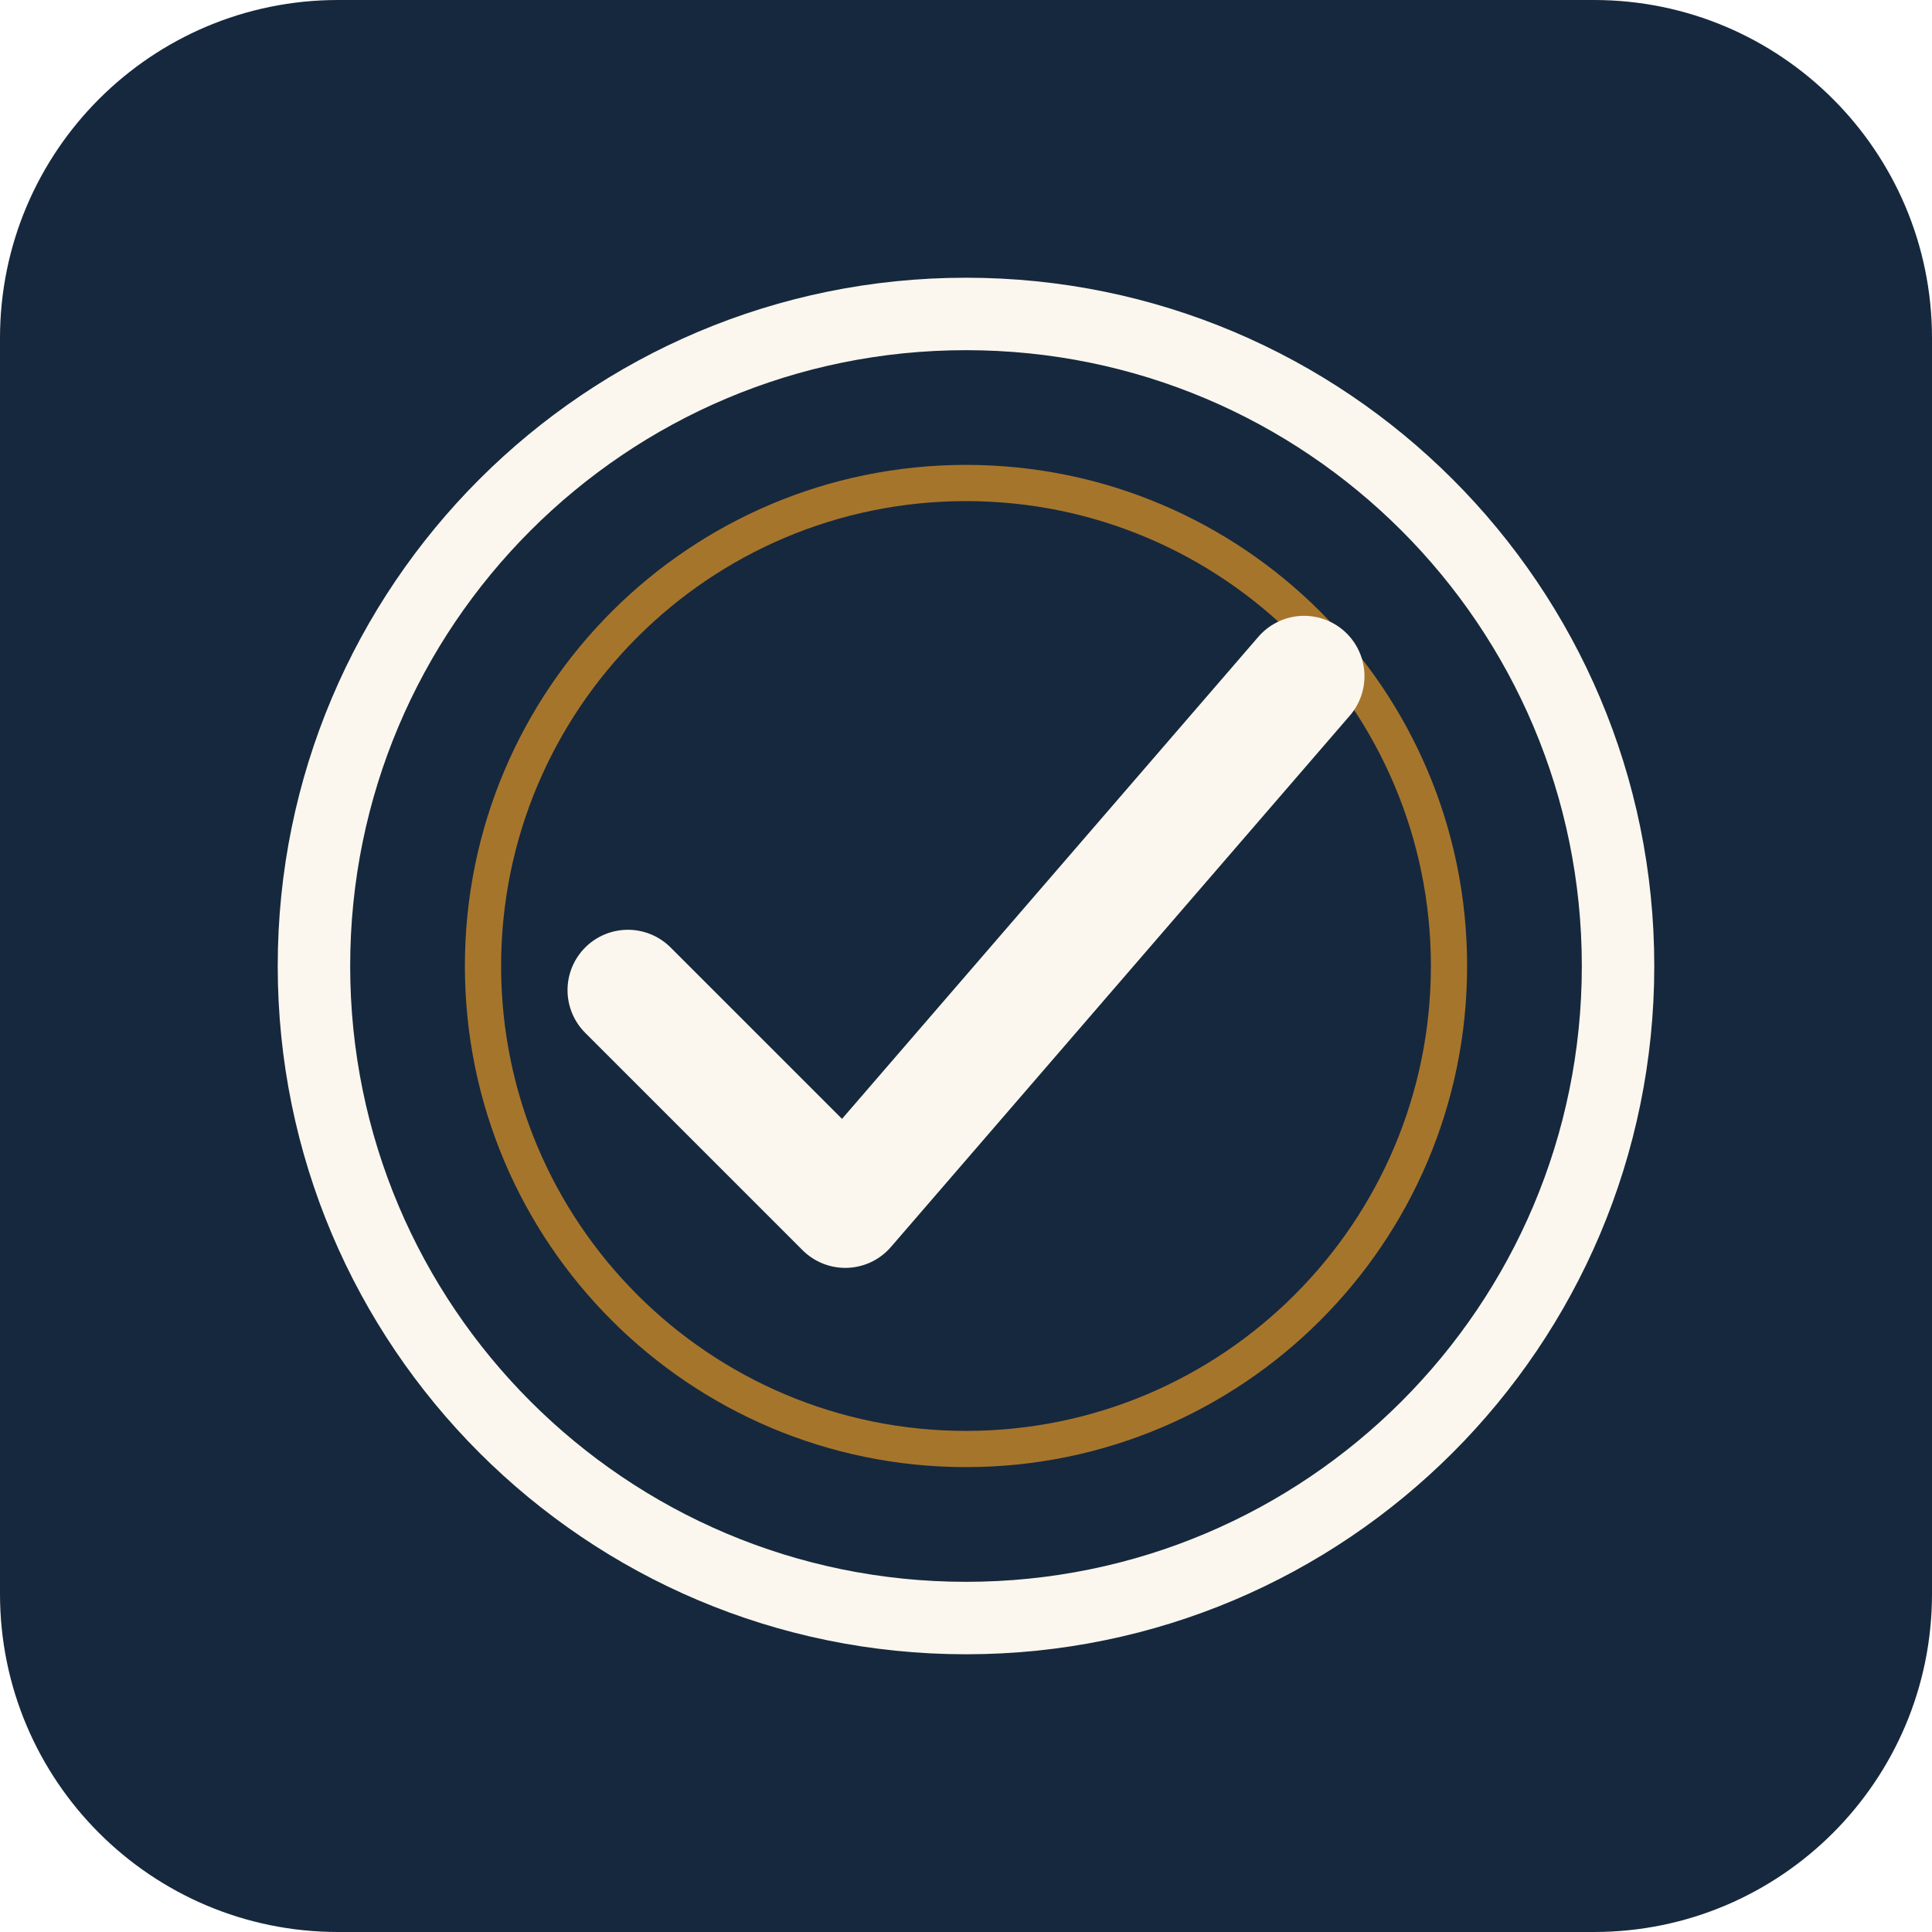
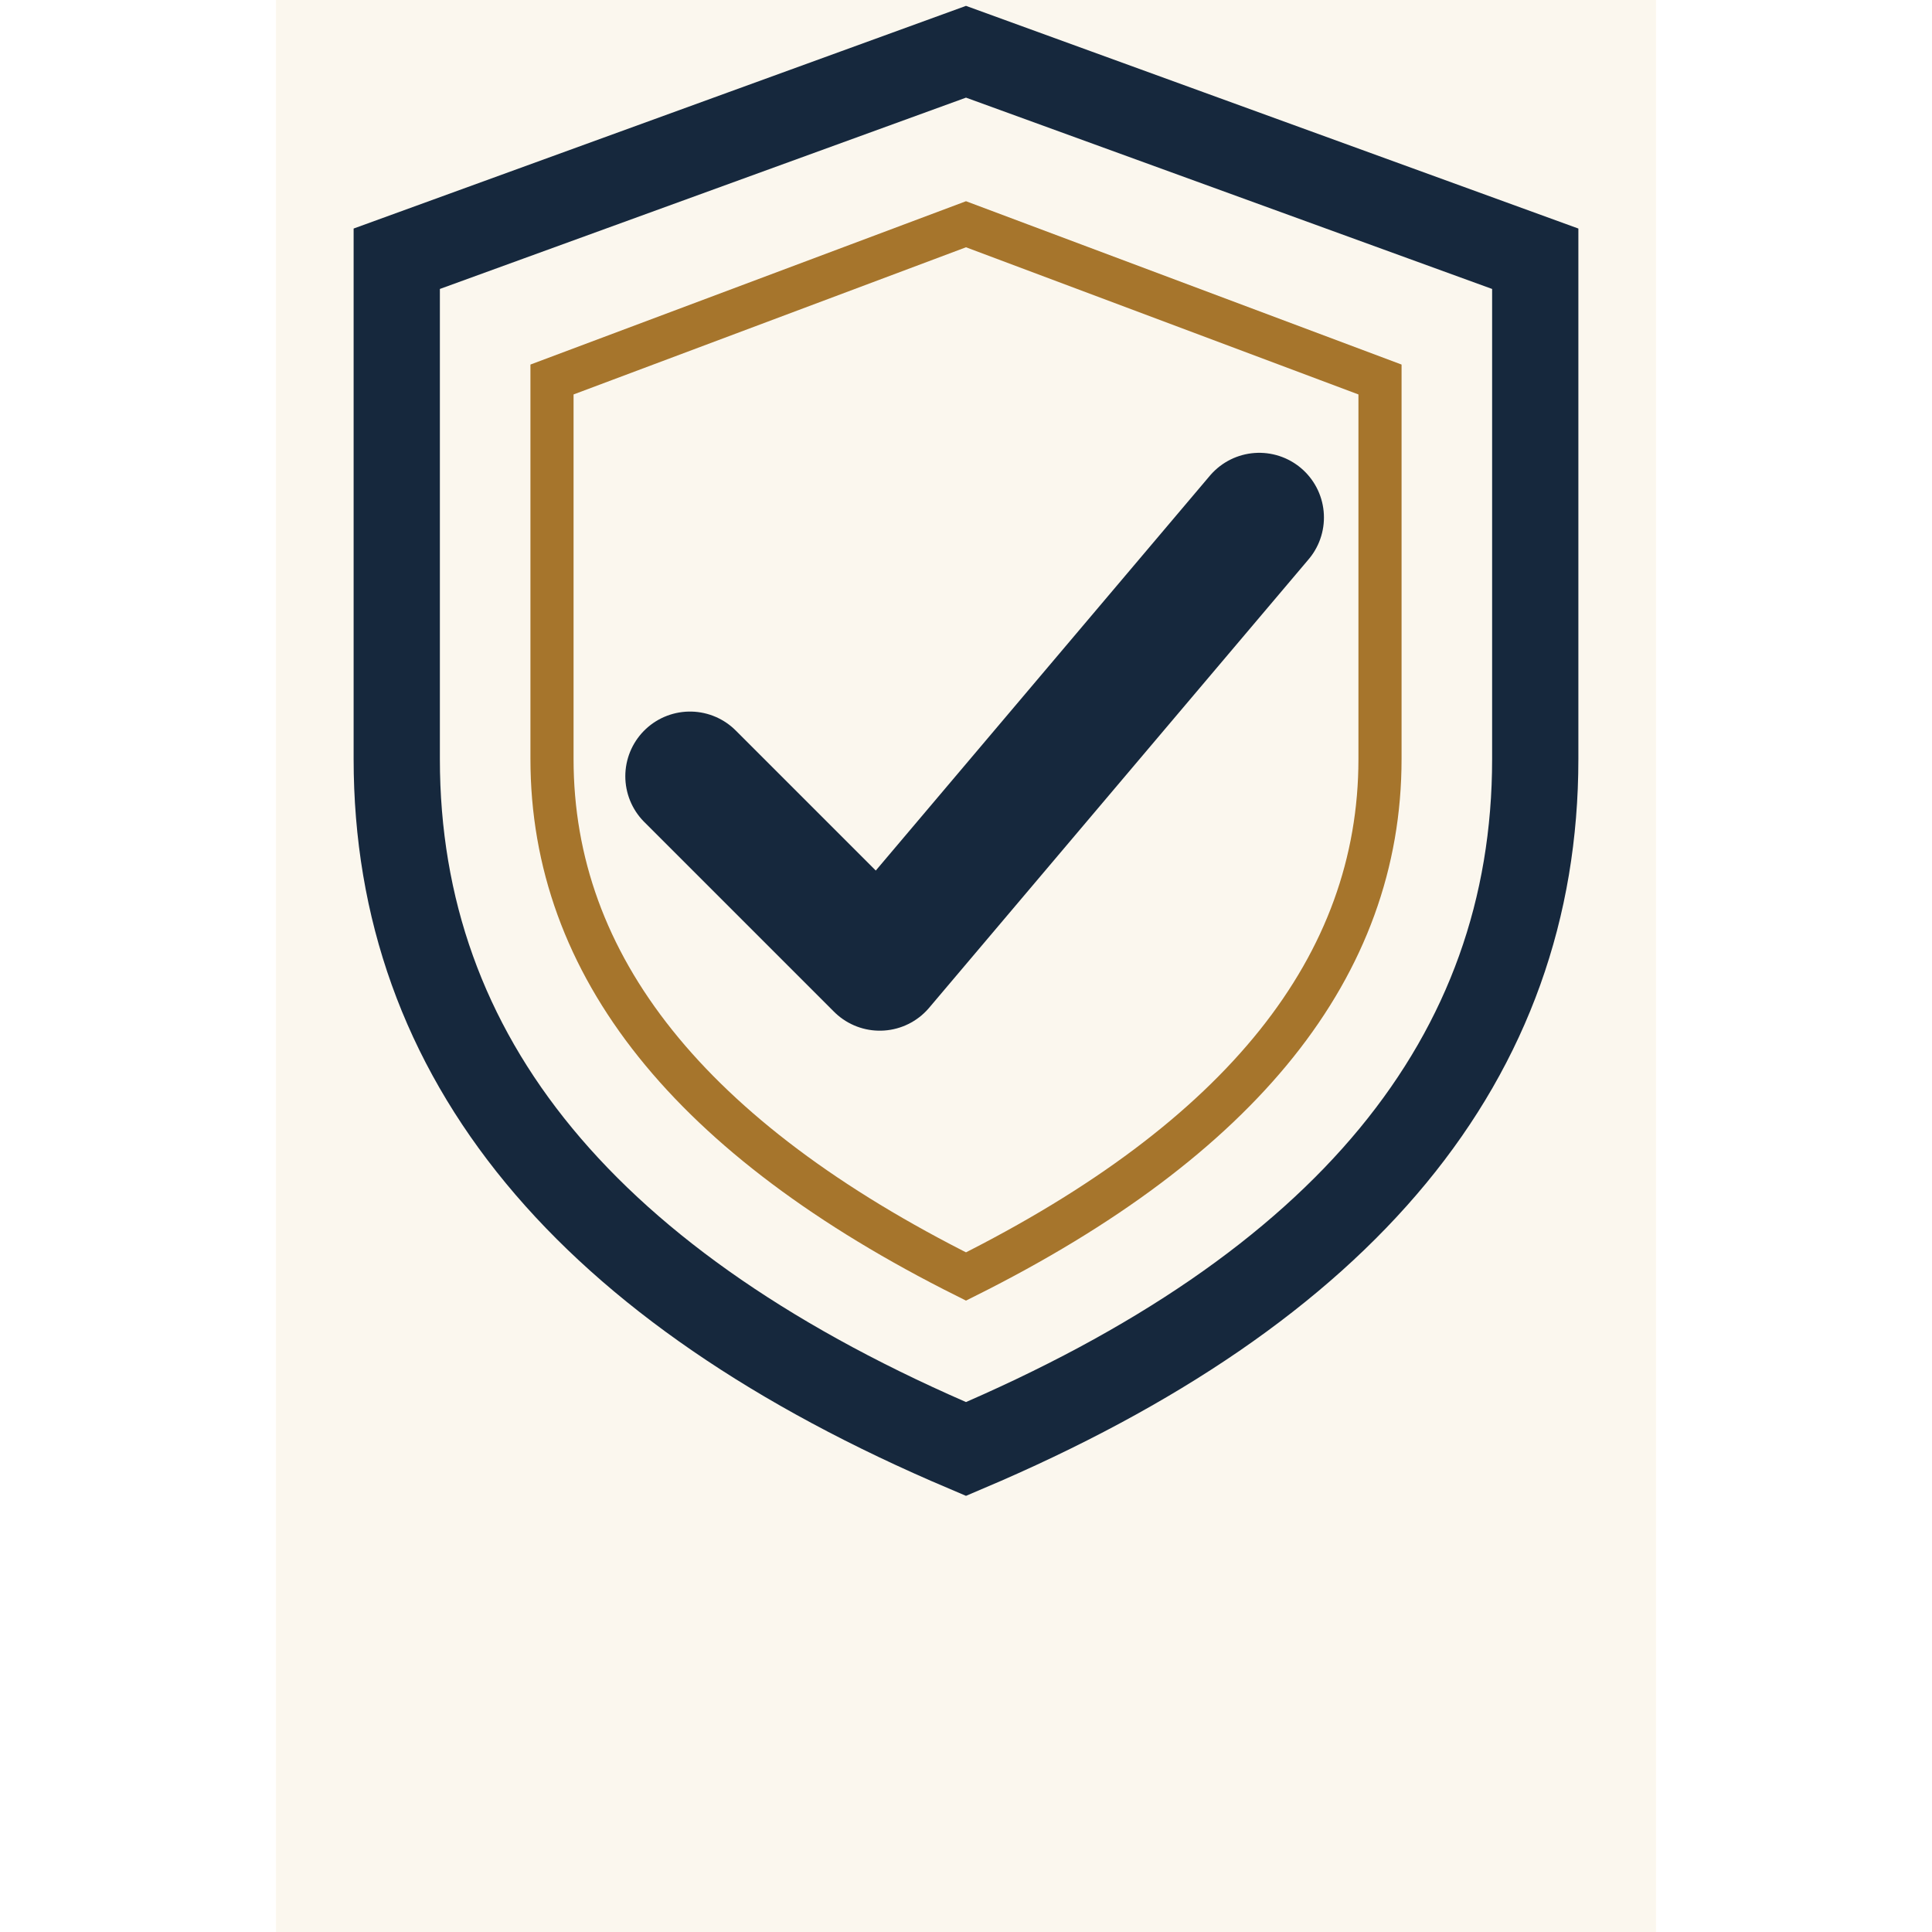
- <svg xmlns="http://www.w3.org/2000/svg" width="64" height="64" viewBox="0 0 80 80">
-   <rect width="80" height="80" rx="14" fill="#16283d" />
-   <circle cx="40" cy="40" r="27" fill="none" stroke="#fbf7ee" stroke-width="3" />
-   <circle cx="40" cy="40" r="20" fill="none" stroke="#a6752c" stroke-width="1.5" />
-   <path d="M26 41 L35 50 L54 28" fill="none" stroke="#fbf7ee" stroke-width="5" stroke-linecap="round" stroke-linejoin="round" />
+ <svg xmlns="http://www.w3.org/2000/svg" width="64" height="64" viewBox="0 0 160 224">
+   <rect x="0" y="0" width="160" height="224" rx="0" fill="#fbf7ee" />
+   <path d="M80 6 L146 30 L146 88 Q146 140 80 168 Q14 140 14 88 L14 30 Z" fill="none" stroke="#16283d" stroke-width="10" />
+   <path d="M80 26 L128 44 L128 88 Q128 124 80 148 Q32 124 32 88 L32 44 Z" fill="none" stroke="#a6752c" stroke-width="5" />
+   <path d="M48 90 L70 112 L114 60" fill="none" stroke="#16283d" stroke-width="15" stroke-linecap="round" stroke-linejoin="round" />
</svg>
